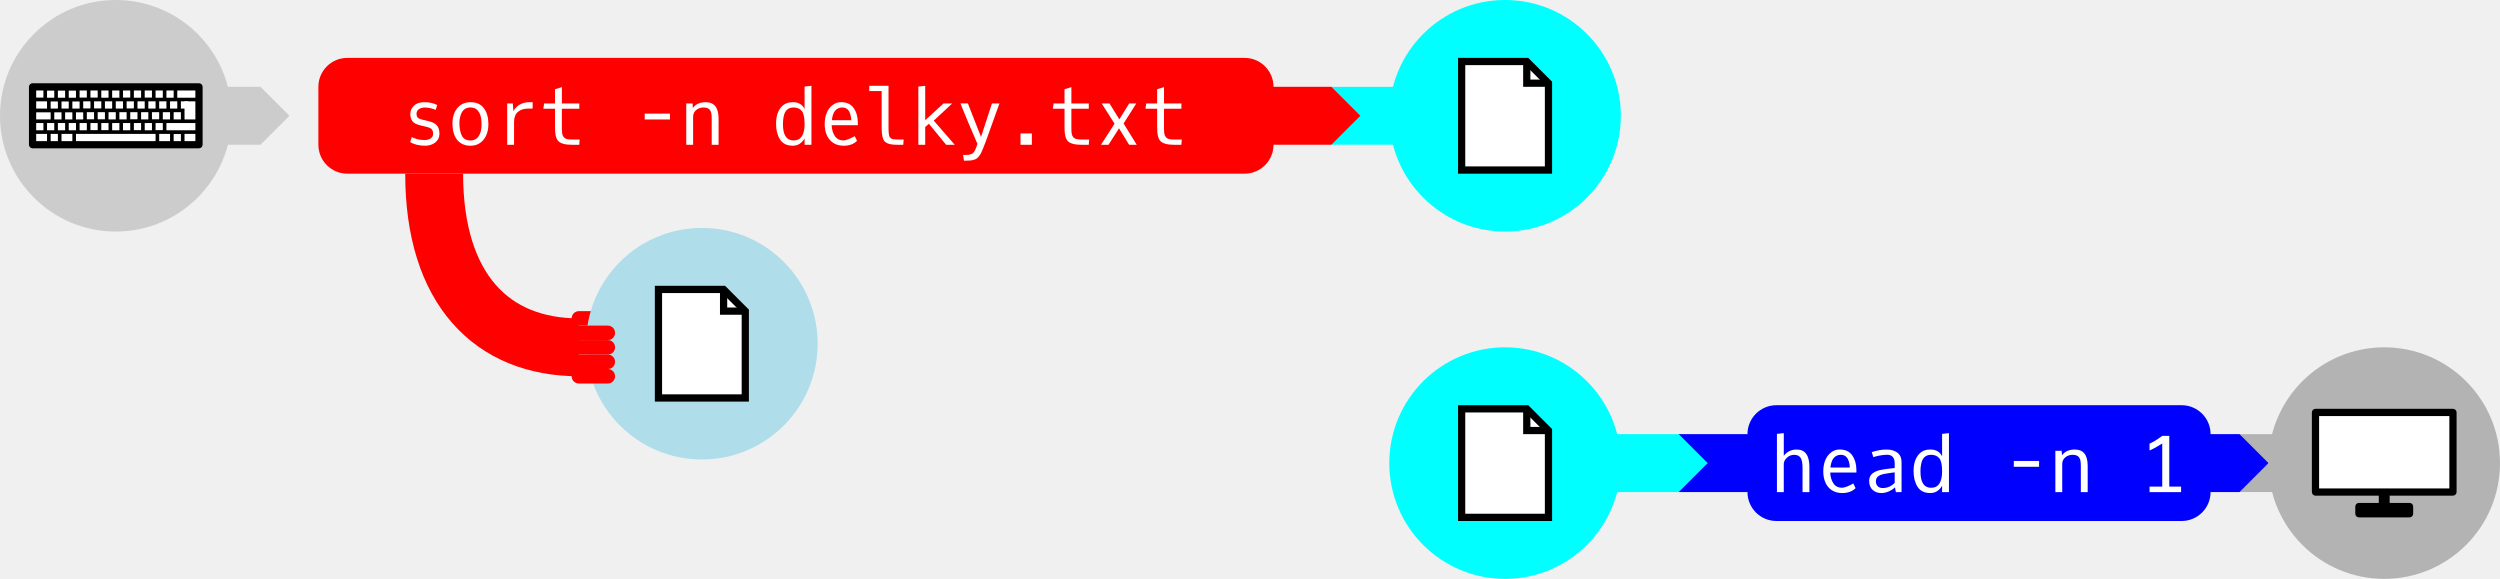
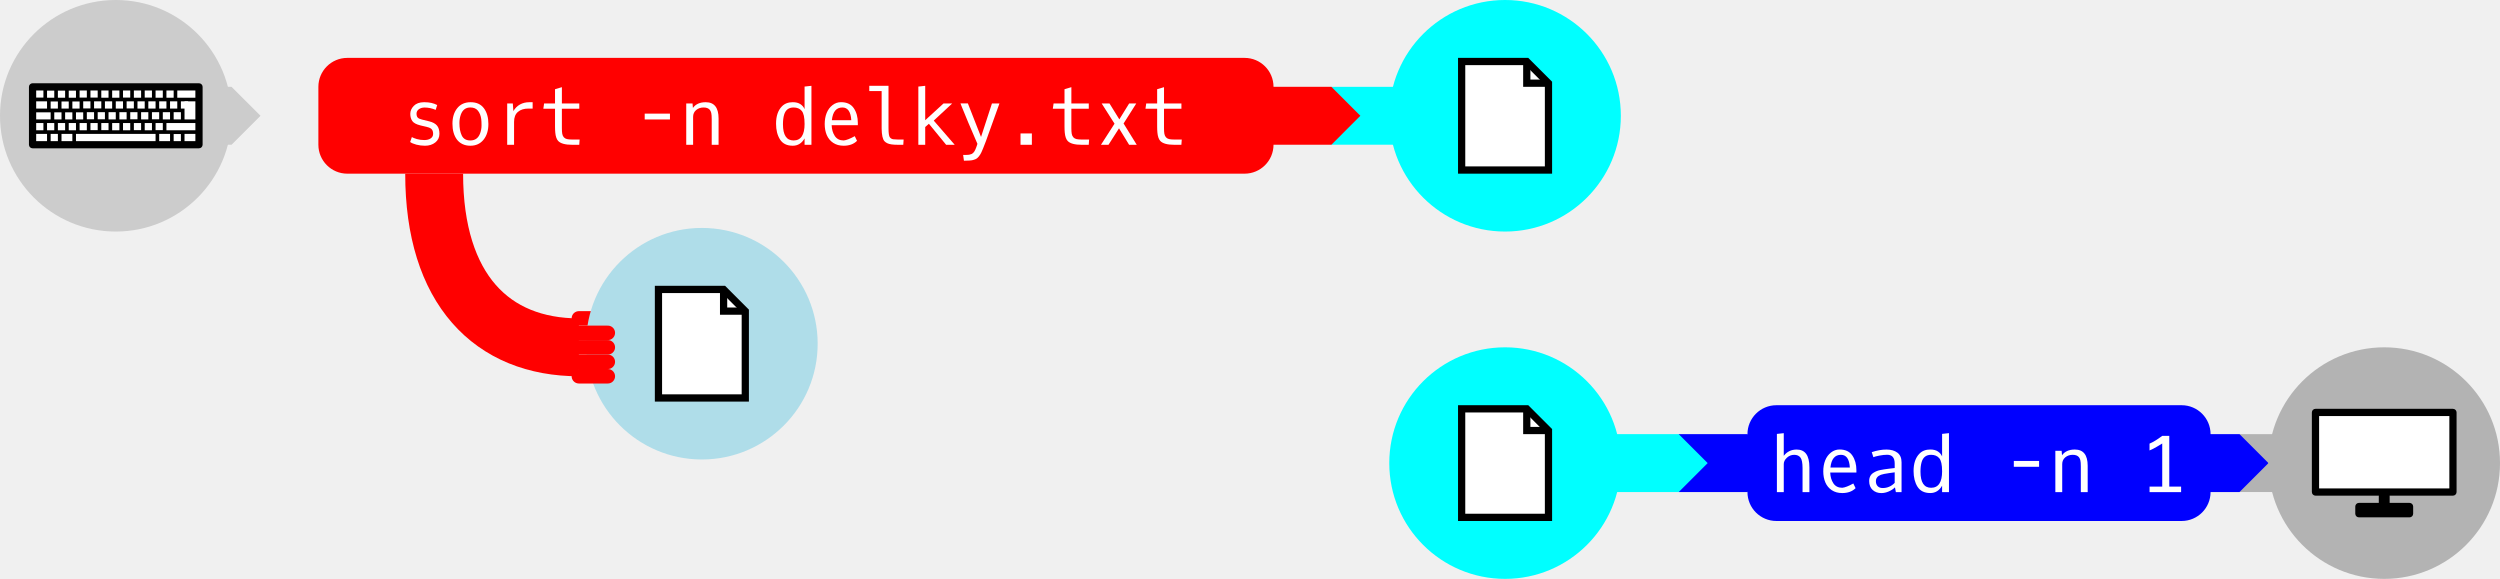
- <svg xmlns="http://www.w3.org/2000/svg" width="182.827mm" height="42.333mm" viewBox="0 0 182.827 42.333" version="1.1" id="svg8">
-   <defs id="defs2" />
-   <g id="layer1" transform="translate(138.1981,77.08255)">
-     <path id="path1859" style="fill:#cccccc;fill-rule:evenodd;stroke:none;stroke-width:0.529;stroke-linecap:round;stroke-linejoin:round;stroke-miterlimit:4;stroke-dasharray:none" d="m -126.64,-70.733 h 7.492 l 2.117,2.117 -2.117,2.117 h -7.492 z" />
-     <circle style="fill:#cccccc;fill-rule:evenodd;stroke:none;stroke-width:0.529;stroke-linecap:round;stroke-linejoin:round;stroke-miterlimit:4;stroke-dasharray:none" id="circle1861" cx="-129.731" cy="-68.616" r="8.467" />
-     <g id="g1989" transform="translate(-119.1481,-83.17042)">
+ <svg xmlns="http://www.w3.org/2000/svg" width="182.827mm" height="42.333mm" viewBox="0 0 182.827 42.333" version="1.1" id="svg3116">
+   <defs id="defs3113" />
+   <g id="layer1" transform="translate(-60.23071,13.32667)">
+     <path id="path1859" style="fill:#cccccc;fill-rule:evenodd;stroke:none;stroke-width:0.529;stroke-linecap:round;stroke-linejoin:round;stroke-miterlimit:4;stroke-dasharray:none" d="m 69.672,-6.977 h 7.492 l 2.117,2.117 -2.117,2.117 h -7.492 z" />
+     <circle style="fill:#cccccc;fill-rule:evenodd;stroke:none;stroke-width:0.529;stroke-linecap:round;stroke-linejoin:round;stroke-miterlimit:4;stroke-dasharray:none" id="circle1861" cx="68.697" cy="-4.86" r="8.467" />
+     <g id="g1989" transform="translate(79.28072,-19.41453)">
      <rect style="fill:#000000;fill-rule:evenodd;stroke-width:0.265;stroke-linecap:round;stroke-linejoin:round" id="rect1863" width="12.7" height="4.758" x="-16.933" y="12.176" rx="0.265" ry="0.265" />
      <rect style="fill:#ffffff;fill-rule:evenodd;stroke-width:0.265;stroke-linecap:round;stroke-linejoin:round" id="rect1865" width="0.794" height="0.529" x="-16.404" y="15.88" />
      <rect style="fill:#ffffff;fill-rule:evenodd;stroke-width:0.265;stroke-linecap:round;stroke-linejoin:round" id="rect1867" width="0.529" height="0.529" x="-16.404" y="15.086" />
      <rect style="fill:#ffffff;fill-rule:evenodd;stroke-width:0.265;stroke-linecap:round;stroke-linejoin:round" id="rect1869" width="0.794" height="0.529" x="-16.404" y="13.499" />
      <rect style="fill:#ffffff;fill-rule:evenodd;stroke-width:0.265;stroke-linecap:round;stroke-linejoin:round" id="rect1871" width="1.058" height="0.518" x="-16.404" y="14.303" />
      <rect style="fill:#ffffff;fill-rule:evenodd;stroke-width:0.265;stroke-linecap:round;stroke-linejoin:round" id="rect1873" width="0.529" height="0.519" x="-16.404" y="12.705" />
      <rect style="fill:#ffffff;fill-rule:evenodd;stroke-width:0.265;stroke-linecap:round;stroke-linejoin:round" id="rect1875" width="0.529" height="0.519" x="-15.61" y="12.715" />
      <rect style="fill:#ffffff;fill-rule:evenodd;stroke-width:0.265;stroke-linecap:round;stroke-linejoin:round" id="rect1877" width="0.529" height="0.519" x="-14.817" y="12.715" />
      <rect style="fill:#ffffff;fill-rule:evenodd;stroke-width:0.265;stroke-linecap:round;stroke-linejoin:round" id="rect1879" width="0.529" height="0.519" x="-14.023" y="12.715" />
      <rect style="fill:#ffffff;fill-rule:evenodd;stroke-width:0.265;stroke-linecap:round;stroke-linejoin:round" id="rect1881" width="0.529" height="0.519" x="-13.229" y="12.705" />
      <rect style="fill:#ffffff;fill-rule:evenodd;stroke-width:0.265;stroke-linecap:round;stroke-linejoin:round" id="rect1883" width="0.529" height="0.519" x="-12.435" y="12.705" />
      <rect style="fill:#ffffff;fill-rule:evenodd;stroke-width:0.265;stroke-linecap:round;stroke-linejoin:round" id="rect1885" width="0.529" height="0.529" x="-11.642" y="12.705" />
      <rect style="fill:#ffffff;fill-rule:evenodd;stroke-width:0.265;stroke-linecap:round;stroke-linejoin:round" id="rect1887" width="0.529" height="0.529" x="-10.848" y="12.705" />
      <rect style="fill:#ffffff;fill-rule:evenodd;stroke-width:0.265;stroke-linecap:round;stroke-linejoin:round" id="rect1889" width="0.529" height="0.519" x="-10.054" y="12.705" />
      <rect style="fill:#ffffff;fill-rule:evenodd;stroke-width:0.265;stroke-linecap:round;stroke-linejoin:round" id="rect1891" width="0.529" height="0.529" x="-9.26" y="12.705" />
      <rect style="fill:#ffffff;fill-rule:evenodd;stroke-width:0.265;stroke-linecap:round;stroke-linejoin:round" id="rect1893" width="0.529" height="0.519" x="-8.467" y="12.705" />
      <rect style="fill:#ffffff;fill-rule:evenodd;stroke-width:0.265;stroke-linecap:round;stroke-linejoin:round" id="rect1895" width="0.529" height="0.529" x="-7.673" y="12.705" />
      <rect style="fill:#ffffff;fill-rule:evenodd;stroke-width:0.265;stroke-linecap:round;stroke-linejoin:round" id="rect1897" width="0.529" height="0.529" x="-6.879" y="12.705" />
      <rect style="fill:#ffffff;fill-rule:evenodd;stroke-width:0.265;stroke-linecap:round;stroke-linejoin:round" id="rect1899" width="1.323" height="0.529" x="-6.085" y="12.705" />
      <rect style="fill:#ffffff;fill-rule:evenodd;stroke-width:0.265;stroke-linecap:round;stroke-linejoin:round" id="rect1901" width="0.529" height="0.519" x="-15.346" y="13.509" />
      <rect style="fill:#ffffff;fill-rule:evenodd;stroke-width:0.265;stroke-linecap:round;stroke-linejoin:round" id="rect1903" width="0.529" height="0.519" x="-14.552" y="13.509" />
      <rect style="fill:#ffffff;fill-rule:evenodd;stroke-width:0.265;stroke-linecap:round;stroke-linejoin:round" id="rect1905" width="0.529" height="0.519" x="-13.758" y="13.509" />
      <rect style="fill:#ffffff;fill-rule:evenodd;stroke-width:0.265;stroke-linecap:round;stroke-linejoin:round" id="rect1907" width="0.529" height="0.519" x="-12.965" y="13.499" />
      <rect style="fill:#ffffff;fill-rule:evenodd;stroke-width:0.265;stroke-linecap:round;stroke-linejoin:round" id="rect1909" width="0.529" height="0.519" x="-12.171" y="13.499" />
      <rect style="fill:#ffffff;fill-rule:evenodd;stroke-width:0.265;stroke-linecap:round;stroke-linejoin:round" id="rect1911" width="0.529" height="0.529" x="-11.377" y="13.499" />
      <rect style="fill:#ffffff;fill-rule:evenodd;stroke-width:0.265;stroke-linecap:round;stroke-linejoin:round" id="rect1913" width="0.529" height="0.529" x="-10.583" y="13.499" />
      <rect style="fill:#ffffff;fill-rule:evenodd;stroke-width:0.265;stroke-linecap:round;stroke-linejoin:round" id="rect1915" width="0.529" height="0.519" x="-9.79" y="13.499" />
      <rect style="fill:#ffffff;fill-rule:evenodd;stroke-width:0.265;stroke-linecap:round;stroke-linejoin:round" id="rect1917" width="0.529" height="0.529" x="-8.996" y="13.499" />
      <rect style="fill:#ffffff;fill-rule:evenodd;stroke-width:0.265;stroke-linecap:round;stroke-linejoin:round" id="rect1919" width="0.529" height="0.529" x="-8.202" y="13.499" />
      <rect style="fill:#ffffff;fill-rule:evenodd;stroke-width:0.265;stroke-linecap:round;stroke-linejoin:round" id="rect1921" width="0.529" height="0.529" x="-7.408" y="13.499" />
      <rect style="fill:#ffffff;fill-rule:evenodd;stroke-width:0.265;stroke-linecap:round;stroke-linejoin:round" id="rect1923" width="0.529" height="0.529" x="-6.615" y="13.499" />
      <rect style="fill:#ffffff;fill-rule:evenodd;stroke-width:0.265;stroke-linecap:round;stroke-linejoin:round" id="rect1925" width="0.529" height="0.519" x="-15.081" y="14.303" />
      <rect style="fill:#ffffff;fill-rule:evenodd;stroke-width:0.265;stroke-linecap:round;stroke-linejoin:round" id="rect1927" width="0.529" height="0.519" x="-14.287" y="14.303" />
      <rect style="fill:#ffffff;fill-rule:evenodd;stroke-width:0.265;stroke-linecap:round;stroke-linejoin:round" id="rect1929" width="0.529" height="0.519" x="-13.494" y="14.303" />
      <rect style="fill:#ffffff;fill-rule:evenodd;stroke-width:0.265;stroke-linecap:round;stroke-linejoin:round" id="rect1931" width="0.529" height="0.519" x="-12.7" y="14.292" />
      <rect style="fill:#ffffff;fill-rule:evenodd;stroke-width:0.265;stroke-linecap:round;stroke-linejoin:round" id="rect1933" width="0.529" height="0.519" x="-11.906" y="14.292" />
      <rect style="fill:#ffffff;fill-rule:evenodd;stroke-width:0.265;stroke-linecap:round;stroke-linejoin:round" id="rect1935" width="0.529" height="0.529" x="-11.113" y="14.292" />
      <rect style="fill:#ffffff;fill-rule:evenodd;stroke-width:0.265;stroke-linecap:round;stroke-linejoin:round" id="rect1937" width="0.529" height="0.529" x="-10.319" y="14.292" />
      <rect style="fill:#ffffff;fill-rule:evenodd;stroke-width:0.265;stroke-linecap:round;stroke-linejoin:round" id="rect1939" width="0.529" height="0.519" x="-9.525" y="14.292" />
      <rect style="fill:#ffffff;fill-rule:evenodd;stroke-width:0.265;stroke-linecap:round;stroke-linejoin:round" id="rect1941" width="0.529" height="0.529" x="-8.731" y="14.292" />
      <rect style="fill:#ffffff;fill-rule:evenodd;stroke-width:0.265;stroke-linecap:round;stroke-linejoin:round" id="rect1943" width="0.529" height="0.519" x="-7.938" y="14.292" />
      <rect style="fill:#ffffff;fill-rule:evenodd;stroke-width:0.265;stroke-linecap:round;stroke-linejoin:round" id="rect1945" width="0.529" height="0.529" x="-7.144" y="14.292" />
      <rect style="fill:#ffffff;fill-rule:evenodd;stroke-width:0.265;stroke-linecap:round;stroke-linejoin:round" id="rect1947" width="0.529" height="0.529" x="-6.35" y="14.292" />
      <rect style="fill:#ffffff;fill-rule:evenodd;stroke-width:0.265;stroke-linecap:round;stroke-linejoin:round" id="rect1949" width="0.529" height="0.529" x="-14.817" y="15.086" />
      <rect style="fill:#ffffff;fill-rule:evenodd;stroke-width:0.265;stroke-linecap:round;stroke-linejoin:round" id="rect1951" width="0.529" height="0.529" x="-14.023" y="15.086" />
      <rect style="fill:#ffffff;fill-rule:evenodd;stroke-width:0.265;stroke-linecap:round;stroke-linejoin:round" id="rect1953" width="0.529" height="0.529" x="-13.229" y="15.086" />
      <rect style="fill:#ffffff;fill-rule:evenodd;stroke-width:0.265;stroke-linecap:round;stroke-linejoin:round" id="rect1955" width="0.529" height="0.519" x="-12.435" y="15.086" />
      <rect style="fill:#ffffff;fill-rule:evenodd;stroke-width:0.265;stroke-linecap:round;stroke-linejoin:round" id="rect1957" width="0.529" height="0.519" x="-11.642" y="15.086" />
      <rect style="fill:#ffffff;fill-rule:evenodd;stroke-width:0.265;stroke-linecap:round;stroke-linejoin:round" id="rect1959" width="0.529" height="0.529" x="-10.848" y="15.086" />
      <rect style="fill:#ffffff;fill-rule:evenodd;stroke-width:0.265;stroke-linecap:round;stroke-linejoin:round" id="rect1961" width="0.529" height="0.529" x="-10.054" y="15.086" />
      <rect style="fill:#ffffff;fill-rule:evenodd;stroke-width:0.265;stroke-linecap:round;stroke-linejoin:round" id="rect1963" width="0.529" height="0.519" x="-9.26" y="15.086" />
      <rect style="fill:#ffffff;fill-rule:evenodd;stroke-width:0.265;stroke-linecap:round;stroke-linejoin:round" id="rect1965" width="0.529" height="0.529" x="-8.467" y="15.086" />
      <rect style="fill:#ffffff;fill-rule:evenodd;stroke-width:0.265;stroke-linecap:round;stroke-linejoin:round" id="rect1967" width="0.529" height="0.519" x="-7.673" y="15.086" />
      <rect style="fill:#ffffff;fill-rule:evenodd;stroke-width:0.265;stroke-linecap:round;stroke-linejoin:round" id="rect1969" width="0.529" height="0.529" x="-15.61" y="15.086" />
      <rect style="fill:#ffffff;fill-rule:evenodd;stroke-width:0.265;stroke-linecap:round;stroke-linejoin:round" id="rect1971" width="0.794" height="0.529" x="-14.552" y="15.88" />
      <rect style="fill:#ffffff;fill-rule:evenodd;stroke-width:0.265;stroke-linecap:round;stroke-linejoin:round" id="rect1973" width="2.117" height="0.529" x="-6.879" y="15.086" />
      <rect style="fill:#ffffff;fill-rule:evenodd;stroke-width:0.265;stroke-linecap:round;stroke-linejoin:round" id="rect1975" width="0.794" height="1.323" x="-5.556" y="13.499" />
      <rect style="fill:#ffffff;fill-rule:evenodd;stroke-width:0.265;stroke-linecap:round;stroke-linejoin:round" id="rect1977" width="0.529" height="0.529" x="-5.821" y="13.499" />
      <rect style="fill:#ffffff;fill-rule:evenodd;stroke-width:0.265;stroke-linecap:round;stroke-linejoin:round" id="rect1979" width="0.794" height="0.529" x="-7.408" y="15.88" />
      <rect style="fill:#ffffff;fill-rule:evenodd;stroke-width:0.265;stroke-linecap:round;stroke-linejoin:round" id="rect1981" width="0.794" height="0.529" x="-5.556" y="15.88" />
      <rect style="fill:#ffffff;fill-rule:evenodd;stroke-width:0.265;stroke-linecap:round;stroke-linejoin:round" id="rect1983" width="5.821" height="0.529" x="-13.494" y="15.88" />
      <rect style="fill:#ffffff;fill-rule:evenodd;stroke-width:0.265;stroke-linecap:round;stroke-linejoin:round" id="rect1985" width="0.529" height="0.519" x="-6.35" y="15.89" />
      <rect style="fill:#ffffff;fill-rule:evenodd;stroke-width:0.265;stroke-linecap:round;stroke-linejoin:round" id="rect1987" width="0.529" height="0.529" x="-15.346" y="15.88" />
    </g>
-     <rect style="fill:#ff0000;fill-rule:evenodd;stroke:none;stroke-width:0.265;stroke-linecap:round;stroke-linejoin:round" id="rect1991" width="69.85" height="8.467" x="-114.915" y="-72.849" ry="2.117" rx="2.117" />
+     <rect style="fill:#ff0000;fill-rule:evenodd;stroke:none;stroke-width:0.265;stroke-linecap:round;stroke-linejoin:round" id="rect1991" width="69.85" height="8.467" x="83.514" y="-9.093" ry="2.117" rx="2.117" />
    <g aria-label="sort -n delky.txt" id="text1995" style="font-size:5.644px;line-height:1.25;font-family:'Roboto Mono';-inkscape-font-specification:'Roboto Mono';text-align:center;letter-spacing:0px;word-spacing:0px;text-anchor:middle;fill:#ffffff;stroke-width:0.265">
-       <path d="m -106.815,-68.211 q 0.391,0.096 0.571,0.306 0.182,0.209 0.182,0.606 0,0.394 -0.303,0.634 -0.3,0.24 -0.755,0.24 -0.325,0 -0.631,-0.08 -0.306,-0.083 -0.452,-0.193 l 0.124,-0.361 q 0.116,0.072 0.367,0.146 0.251,0.072 0.543,0.072 0.295,0 0.469,-0.121 0.176,-0.124 0.176,-0.328 0,-0.204 -0.088,-0.32 -0.085,-0.119 -0.333,-0.179 l -0.513,-0.124 q -0.444,-0.11 -0.59,-0.32 -0.146,-0.212 -0.146,-0.526 0,-0.314 0.254,-0.579 0.256,-0.265 0.744,-0.27 h 0.036 q 0.548,0 0.934,0.207 l -0.11,0.353 q -0.402,-0.171 -0.816,-0.171 -0.256,0.003 -0.422,0.13 -0.163,0.124 -0.163,0.314 0,0.19 0.083,0.287 0.083,0.094 0.314,0.149 z" style="font-style:normal;font-variant:normal;font-weight:normal;font-stretch:normal;font-family:'Oxygen Mono';-inkscape-font-specification:'Oxygen Mono';fill:#ffffff;stroke-width:0.265" id="path2640" />
-       <path d="m -103.802,-66.811 q 0.526,0 0.717,-0.524 0.102,-0.281 0.102,-0.576 0,-0.298 -0.022,-0.463 -0.05,-0.375 -0.24,-0.612 -0.187,-0.237 -0.557,-0.237 -0.513,0 -0.7,0.535 -0.099,0.287 -0.099,0.601 0,0.557 0.174,0.918 0.174,0.358 0.626,0.358 z m 0.992,-2.356 q 0.328,0.441 0.328,1.152 0,0.711 -0.356,1.152 -0.356,0.438 -0.965,0.438 -0.325,0 -0.579,-0.124 -0.254,-0.124 -0.411,-0.342 -0.317,-0.438 -0.317,-1.141 0,-0.703 0.35,-1.138 0.35,-0.438 0.984,-0.438 0.637,0 0.965,0.441 z" style="font-style:normal;font-variant:normal;font-weight:normal;font-stretch:normal;font-family:'Oxygen Mono';-inkscape-font-specification:'Oxygen Mono';fill:#ffffff;stroke-width:0.265" id="path2642" />
-       <path d="m -100.605,-66.494 h -0.502 v -3.023 h 0.411 l 0.041,0.559 q 0.185,-0.32 0.485,-0.485 0.3,-0.165 0.681,-0.165 h 0.243 v 0.466 h -0.314 q -0.482,0 -0.763,0.243 -0.281,0.24 -0.281,0.725 z" style="font-style:normal;font-variant:normal;font-weight:normal;font-stretch:normal;font-family:'Oxygen Mono';-inkscape-font-specification:'Oxygen Mono';fill:#ffffff;stroke-width:0.265" id="path2644" />
-       <path d="m -97.108,-69.131 v 1.419 q 0,0.265 0.028,0.419 0.03,0.154 0.116,0.251 0.088,0.096 0.226,0.13 0.138,0.033 0.375,0.033 h 0.554 l -0.028,0.386 h -0.507 q -0.78,0 -1.039,-0.287 -0.168,-0.187 -0.207,-0.604 -0.019,-0.185 -0.019,-0.455 v -1.293 h -0.854 l 0.055,-0.386 h 0.799 v -1.042 l 0.502,-0.149 v 1.191 h 1.273 v 0.386 z" style="font-style:normal;font-variant:normal;font-weight:normal;font-stretch:normal;font-family:'Oxygen Mono';-inkscape-font-specification:'Oxygen Mono';fill:#ffffff;stroke-width:0.265" id="path2646" />
-       <path d="m -89.203,-68.773 v 0.427 h -1.847 v -0.427 z" style="font-style:normal;font-variant:normal;font-weight:normal;font-stretch:normal;font-family:'Oxygen Mono';-inkscape-font-specification:'Oxygen Mono';fill:#ffffff;stroke-width:0.265" id="path2648" />
-       <path d="m -86.588,-69.608 q 0.94,0 0.94,1.191 v 1.924 h -0.502 v -1.863 q 0,-0.32 -0.033,-0.458 -0.033,-0.138 -0.099,-0.226 -0.141,-0.182 -0.46,-0.182 -0.322,0 -0.546,0.187 -0.223,0.187 -0.223,0.496 v 2.045 h -0.502 v -3.023 h 0.46 l 0.028,0.328 q 0.3,-0.419 0.937,-0.419 z" style="font-style:normal;font-variant:normal;font-weight:normal;font-stretch:normal;font-family:'Oxygen Mono';-inkscape-font-specification:'Oxygen Mono';fill:#ffffff;stroke-width:0.265" id="path2650" />
-       <path d="m -79.359,-68.023 q 0,-0.706 -0.209,-0.951 -0.209,-0.248 -0.595,-0.248 -0.535,0 -0.692,0.529 -0.085,0.289 -0.085,0.697 0,1.185 0.777,1.185 0.805,0 0.805,-1.213 z m 0,-1.078 v -1.651 l 0.502,-0.055 v 4.313 h -0.502 v -0.469 q -0.306,0.537 -0.865,0.537 -0.639,0 -0.932,-0.458 -0.289,-0.458 -0.289,-1.149 0,-0.832 0.424,-1.268 0.298,-0.309 0.799,-0.309 0.342,0 0.554,0.141 0.215,0.141 0.309,0.367 z" style="font-style:normal;font-variant:normal;font-weight:normal;font-stretch:normal;font-family:'Oxygen Mono';-inkscape-font-specification:'Oxygen Mono';fill:#ffffff;stroke-width:0.265" id="path2652" />
-       <path d="m -77.264,-66.634 q -0.317,-0.212 -0.471,-0.568 -0.152,-0.358 -0.152,-0.808 0,-0.449 0.141,-0.805 0.143,-0.358 0.424,-0.576 0.284,-0.22 0.623,-0.22 0.639,0 0.937,0.438 0.298,0.438 0.298,1.078 v 0.168 h -1.915 q 0.017,0.466 0.232,0.791 0.218,0.325 0.65,0.325 0.289,-0.028 0.808,-0.314 l 0.165,0.342 q -0.358,0.358 -0.978,0.358 -0.444,0 -0.761,-0.209 z m 1.32,-1.659 q -0.055,-0.929 -0.65,-0.929 -0.672,0 -0.769,0.929 z" style="font-style:normal;font-variant:normal;font-weight:normal;font-stretch:normal;font-family:'Oxygen Mono';-inkscape-font-specification:'Oxygen Mono';fill:#ffffff;stroke-width:0.265" id="path2654" />
-       <path d="m -72.14,-66.494 h -0.4 q -0.532,0 -0.761,-0.11 -0.132,-0.063 -0.209,-0.146 -0.204,-0.212 -0.212,-0.937 v -2.734 h -0.904 v -0.386 h 1.406 v 3.095 q 0,0.548 0.099,0.672 0.102,0.124 0.254,0.143 0.152,0.017 0.309,0.017 h 0.444 z" style="font-style:normal;font-variant:normal;font-weight:normal;font-stretch:normal;font-family:'Oxygen Mono';-inkscape-font-specification:'Oxygen Mono';fill:#ffffff;stroke-width:0.265" id="path2656" />
-       <path d="m -70.536,-68.291 1.339,-1.226 h 0.634 l -1.348,1.254 1.532,1.769 h -0.628 l -1.26,-1.538 -0.27,0.237 v 1.301 h -0.502 v -4.258 l 0.502,-0.055 z" style="font-style:normal;font-variant:normal;font-weight:normal;font-stretch:normal;font-family:'Oxygen Mono';-inkscape-font-specification:'Oxygen Mono';fill:#ffffff;stroke-width:0.265" id="path2658" />
-       <path d="m -66.455,-67.067 0.799,-2.45 h 0.548 q -0.838,2.365 -0.989,2.756 -0.152,0.389 -0.207,0.529 -0.055,0.141 -0.124,0.289 -0.069,0.149 -0.163,0.27 -0.094,0.124 -0.179,0.182 -0.083,0.061 -0.265,0.11 -0.179,0.052 -0.67,0.052 l -0.058,-0.422 q 0.367,0 0.438,-0.017 0.074,-0.017 0.141,-0.039 0.066,-0.019 0.099,-0.05 0.033,-0.028 0.083,-0.074 0.127,-0.124 0.284,-0.631 -0.777,-1.786 -1.122,-2.657 l -0.119,-0.3 h 0.543 z" style="font-style:normal;font-variant:normal;font-weight:normal;font-stretch:normal;font-family:'Oxygen Mono';-inkscape-font-specification:'Oxygen Mono';fill:#ffffff;stroke-width:0.265" id="path2660" />
-       <path d="m -62.737,-66.494 h -0.83 v -0.83 h 0.83 z" style="font-style:normal;font-variant:normal;font-weight:normal;font-stretch:normal;font-family:'Oxygen Mono';-inkscape-font-specification:'Oxygen Mono';fill:#ffffff;stroke-width:0.265" id="path2662" />
-       <path d="m -59.848,-69.131 v 1.419 q 0,0.265 0.028,0.419 0.03,0.154 0.116,0.251 0.088,0.096 0.226,0.13 0.138,0.033 0.375,0.033 h 0.554 l -0.028,0.386 h -0.507 q -0.78,0 -1.039,-0.287 -0.168,-0.187 -0.207,-0.604 -0.019,-0.185 -0.019,-0.455 v -1.293 h -0.854 l 0.055,-0.386 h 0.799 v -1.042 l 0.502,-0.149 v 1.191 h 1.273 v 0.386 z" style="font-style:normal;font-variant:normal;font-weight:normal;font-stretch:normal;font-family:'Oxygen Mono';-inkscape-font-specification:'Oxygen Mono';fill:#ffffff;stroke-width:0.265" id="path2664" />
-       <path d="m -57.632,-69.517 h 0.573 l 0.719,1.163 0.719,-1.163 h 0.521 l -0.929,1.466 0.962,1.557 h -0.557 l -0.739,-1.204 -0.769,1.204 h -0.551 l 0.992,-1.543 z" style="font-style:normal;font-variant:normal;font-weight:normal;font-stretch:normal;font-family:'Oxygen Mono';-inkscape-font-specification:'Oxygen Mono';fill:#ffffff;stroke-width:0.265" id="path2666" />
-       <path d="m -53.074,-69.131 v 1.419 q 0,0.265 0.028,0.419 0.03,0.154 0.116,0.251 0.088,0.096 0.226,0.13 0.138,0.033 0.375,0.033 h 0.554 l -0.028,0.386 h -0.507 q -0.78,0 -1.039,-0.287 -0.168,-0.187 -0.207,-0.604 -0.019,-0.185 -0.019,-0.455 v -1.293 h -0.854 l 0.055,-0.386 h 0.799 v -1.042 l 0.502,-0.149 v 1.191 h 1.273 v 0.386 z" style="font-style:normal;font-variant:normal;font-weight:normal;font-stretch:normal;font-family:'Oxygen Mono';-inkscape-font-specification:'Oxygen Mono';fill:#ffffff;stroke-width:0.265" id="path2668" />
+       <path d="m 91.614,-4.455 q 0.391,0.096 0.571,0.306 0.182,0.209 0.182,0.606 0,0.394 -0.303,0.634 -0.3,0.24 -0.755,0.24 -0.325,0 -0.631,-0.08 -0.306,-0.083 -0.452,-0.193 l 0.124,-0.361 q 0.116,0.072 0.367,0.146 0.251,0.072 0.543,0.072 0.295,0 0.469,-0.121 0.176,-0.124 0.176,-0.328 0,-0.204 -0.088,-0.32 -0.085,-0.119 -0.333,-0.179 l -0.513,-0.124 q -0.444,-0.11 -0.59,-0.32 -0.146,-0.212 -0.146,-0.526 0,-0.314 0.254,-0.579 0.256,-0.265 0.744,-0.27 h 0.036 q 0.548,0 0.934,0.207 l -0.11,0.353 q -0.402,-0.171 -0.816,-0.171 -0.256,0.003 -0.422,0.13 -0.163,0.124 -0.163,0.314 0,0.19 0.083,0.287 0.083,0.094 0.314,0.149 z" style="font-family:'Oxygen Mono';-inkscape-font-specification:'Oxygen Mono'" id="path5915" />
+       <path d="m 94.627,-3.055 q 0.526,0 0.717,-0.524 0.102,-0.281 0.102,-0.576 0,-0.298 -0.022,-0.463 -0.05,-0.375 -0.24,-0.612 -0.187,-0.237 -0.557,-0.237 -0.513,0 -0.7,0.535 -0.099,0.287 -0.099,0.601 0,0.557 0.174,0.918 0.174,0.358 0.626,0.358 z m 0.992,-2.356 q 0.328,0.441 0.328,1.152 0,0.711 -0.356,1.152 -0.356,0.438 -0.965,0.438 -0.325,0 -0.579,-0.124 -0.254,-0.124 -0.411,-0.342 -0.317,-0.438 -0.317,-1.141 0,-0.703 0.35,-1.138 0.35,-0.438 0.984,-0.438 0.637,0 0.965,0.441 z" style="font-family:'Oxygen Mono';-inkscape-font-specification:'Oxygen Mono'" id="path5917" />
+       <path d="m 97.824,-2.738 h -0.502 v -3.023 h 0.411 l 0.041,0.559 q 0.185,-0.32 0.485,-0.485 0.3,-0.165 0.681,-0.165 h 0.243 v 0.466 h -0.314 q -0.482,0 -0.763,0.243 -0.281,0.24 -0.281,0.725 z" style="font-family:'Oxygen Mono';-inkscape-font-specification:'Oxygen Mono'" id="path5919" />
+       <path d="m 101.321,-5.375 v 1.419 q 0,0.265 0.028,0.419 0.03,0.154 0.116,0.251 0.088,0.096 0.226,0.13 0.138,0.033 0.375,0.033 h 0.554 l -0.028,0.386 h -0.507 q -0.78,0 -1.039,-0.287 -0.168,-0.187 -0.207,-0.604 -0.019,-0.185 -0.019,-0.455 v -1.293 h -0.854 l 0.055,-0.386 h 0.799 V -6.803 l 0.502,-0.149 v 1.191 h 1.273 v 0.386 z" style="font-family:'Oxygen Mono';-inkscape-font-specification:'Oxygen Mono'" id="path5921" />
+       <path d="m 109.225,-5.017 v 0.427 h -1.847 v -0.427 z" style="font-family:'Oxygen Mono';-inkscape-font-specification:'Oxygen Mono'" id="path5923" />
+       <path d="m 111.841,-5.852 q 0.94,0 0.94,1.191 v 1.924 h -0.502 v -1.863 q 0,-0.32 -0.033,-0.458 -0.033,-0.138 -0.099,-0.226 -0.141,-0.182 -0.46,-0.182 -0.322,0 -0.546,0.187 -0.223,0.187 -0.223,0.496 v 2.045 h -0.502 v -3.023 h 0.46 l 0.028,0.328 q 0.3,-0.419 0.937,-0.419 z" style="font-family:'Oxygen Mono';-inkscape-font-specification:'Oxygen Mono'" id="path5925" />
+       <path d="m 119.07,-4.267 q 0,-0.706 -0.209,-0.951 -0.209,-0.248 -0.595,-0.248 -0.535,0 -0.692,0.529 -0.085,0.289 -0.085,0.697 0,1.185 0.777,1.185 0.805,0 0.805,-1.213 z m 0,-1.078 v -1.651 l 0.502,-0.055 v 4.313 h -0.502 V -3.206 q -0.306,0.537 -0.865,0.537 -0.639,0 -0.932,-0.458 -0.289,-0.458 -0.289,-1.149 0,-0.832 0.424,-1.268 0.298,-0.309 0.799,-0.309 0.342,0 0.554,0.141 0.215,0.141 0.309,0.367 z" style="font-family:'Oxygen Mono';-inkscape-font-specification:'Oxygen Mono'" id="path5927" />
+       <path d="m 121.165,-2.878 q -0.317,-0.212 -0.471,-0.568 -0.152,-0.358 -0.152,-0.808 0,-0.449 0.141,-0.805 0.143,-0.358 0.424,-0.576 0.284,-0.22 0.623,-0.22 0.639,0 0.937,0.438 0.298,0.438 0.298,1.078 v 0.168 h -1.915 q 0.017,0.466 0.232,0.791 0.218,0.325 0.65,0.325 0.289,-0.028 0.808,-0.314 l 0.165,0.342 q -0.358,0.358 -0.978,0.358 -0.444,0 -0.761,-0.209 z m 1.32,-1.659 q -0.055,-0.929 -0.65,-0.929 -0.672,0 -0.769,0.929 z" style="font-family:'Oxygen Mono';-inkscape-font-specification:'Oxygen Mono'" id="path5929" />
+       <path d="m 126.288,-2.738 h -0.4 q -0.532,0 -0.761,-0.11 -0.132,-0.063 -0.209,-0.146 -0.204,-0.212 -0.212,-0.937 v -2.734 h -0.904 v -0.386 h 1.406 v 3.095 q 0,0.548 0.099,0.672 0.102,0.124 0.254,0.143 0.152,0.017 0.309,0.017 h 0.444 z" style="font-family:'Oxygen Mono';-inkscape-font-specification:'Oxygen Mono'" id="path5931" />
+       <path d="m 127.892,-4.535 1.339,-1.226 h 0.634 l -1.348,1.254 1.532,1.769 H 129.422 l -1.26,-1.538 -0.27,0.237 v 1.301 h -0.502 v -4.258 l 0.502,-0.055 z" style="font-family:'Oxygen Mono';-inkscape-font-specification:'Oxygen Mono'" id="path5933" />
+       <path d="m 131.974,-3.311 0.799,-2.45 h 0.548 q -0.838,2.365 -0.989,2.756 -0.152,0.389 -0.207,0.529 -0.055,0.141 -0.124,0.289 -0.069,0.149 -0.163,0.27 -0.094,0.124 -0.179,0.182 -0.083,0.061 -0.265,0.11 -0.179,0.052 -0.67,0.052 l -0.058,-0.422 q 0.367,0 0.438,-0.017 0.074,-0.017 0.141,-0.039 0.066,-0.019 0.099,-0.05 0.033,-0.028 0.083,-0.074 0.127,-0.124 0.284,-0.631 -0.777,-1.786 -1.122,-2.657 l -0.119,-0.3 h 0.543 z" style="font-family:'Oxygen Mono';-inkscape-font-specification:'Oxygen Mono'" id="path5935" />
+       <path d="m 135.692,-2.738 h -0.83 v -0.83 h 0.83 z" style="font-family:'Oxygen Mono';-inkscape-font-specification:'Oxygen Mono'" id="path5937" />
+       <path d="m 138.58,-5.375 v 1.419 q 0,0.265 0.028,0.419 0.03,0.154 0.116,0.251 0.088,0.096 0.226,0.13 0.138,0.033 0.375,0.033 h 0.554 l -0.028,0.386 h -0.507 q -0.78,0 -1.039,-0.287 -0.168,-0.187 -0.207,-0.604 -0.019,-0.185 -0.019,-0.455 v -1.293 h -0.854 l 0.055,-0.386 h 0.799 V -6.803 l 0.502,-0.149 v 1.191 h 1.273 v 0.386 z" style="font-family:'Oxygen Mono';-inkscape-font-specification:'Oxygen Mono'" id="path5939" />
+       <path d="m 140.796,-5.761 h 0.573 l 0.719,1.163 0.719,-1.163 h 0.521 l -0.929,1.466 0.962,1.557 h -0.557 l -0.739,-1.204 -0.769,1.204 h -0.551 l 0.992,-1.543 z" style="font-family:'Oxygen Mono';-inkscape-font-specification:'Oxygen Mono'" id="path5941" />
+       <path d="m 145.355,-5.375 v 1.419 q 0,0.265 0.028,0.419 0.03,0.154 0.116,0.251 0.088,0.096 0.226,0.13 0.138,0.033 0.375,0.033 h 0.554 l -0.028,0.386 h -0.507 q -0.78,0 -1.039,-0.287 -0.168,-0.187 -0.207,-0.604 -0.019,-0.185 -0.019,-0.455 v -1.293 h -0.854 l 0.055,-0.386 h 0.799 V -6.803 l 0.502,-0.149 v 1.191 h 1.273 v 0.386 z" style="font-family:'Oxygen Mono';-inkscape-font-specification:'Oxygen Mono'" id="path5943" />
    </g>
-     <path style="fill:none;stroke:#ff0000;stroke-width:1.058;stroke-linecap:round;stroke-linejoin:miter;stroke-miterlimit:4;stroke-dasharray:none;stroke-opacity:1" d="m -95.865,-53.799 h 2.117" id="path2005" />
-     <circle style="fill:#afdde9;fill-opacity:1;fill-rule:evenodd;stroke:none;stroke-width:0.529;stroke-linecap:round;stroke-linejoin:round;stroke-miterlimit:4;stroke-dasharray:none" id="circle2007" cx="-86.869" cy="-51.947" r="8.467" />
-     <g id="g2013" transform="translate(-47.97515,-64.64714)" style="fill:#ffffff;stroke-width:1;stroke-miterlimit:4;stroke-dasharray:none;paint-order:fill markers stroke">
+     <path style="fill:none;stroke:#ff0000;stroke-width:1.058;stroke-linecap:round;stroke-linejoin:miter;stroke-miterlimit:4;stroke-dasharray:none;stroke-opacity:1" d="m 102.564,9.957 h 2.117" id="path2005" />
+     <circle style="fill:#afdde9;fill-opacity:1;fill-rule:evenodd;stroke:none;stroke-width:0.529;stroke-linecap:round;stroke-linejoin:round;stroke-miterlimit:4;stroke-dasharray:none" id="circle2007" cx="111.56" cy="11.809" r="8.467" />
+     <g id="g2013" transform="translate(150.4536,-0.89126)" style="fill:#ffffff;stroke-width:1;stroke-miterlimit:4;stroke-dasharray:none;paint-order:fill markers stroke">
      <path style="fill:#ffffff;stroke:#000000;stroke-width:0.529;stroke-linecap:butt;stroke-linejoin:miter;stroke-miterlimit:4;stroke-dasharray:none;stroke-opacity:1;paint-order:fill markers stroke" d="M -42.069,8.731 V 16.669 h 6.35 v -6.35 l -1.587,-1.587 z" id="path2009" />
      <path style="fill:none;stroke:#000000;stroke-width:0.529;stroke-linecap:butt;stroke-linejoin:miter;stroke-miterlimit:4;stroke-dasharray:none;stroke-opacity:1;paint-order:fill markers stroke" d="m -37.306,8.731 v 1.587 h 1.587" id="path2011" />
    </g>
-     <path style="fill:none;stroke:#ff0000;stroke-width:4.233;stroke-linecap:butt;stroke-linejoin:miter;stroke-miterlimit:4;stroke-dasharray:none;stroke-opacity:1" d="m -106.448,-64.383 c 0,8.467 4.233,12.7 10.583,12.7" id="path2015" />
-     <path style="fill:none;stroke:#ff0000;stroke-width:1.058;stroke-linecap:round;stroke-linejoin:miter;stroke-miterlimit:4;stroke-dasharray:none;stroke-opacity:1" d="m -95.865,-52.741 h 2.117" id="path2017" />
-     <path style="fill:none;stroke:#ff0000;stroke-width:1.058;stroke-linecap:round;stroke-linejoin:miter;stroke-miterlimit:4;stroke-dasharray:none;stroke-opacity:1" d="m -95.865,-51.683 h 2.117" id="path2019" />
-     <path style="fill:none;stroke:#ff0000;stroke-width:1.058;stroke-linecap:round;stroke-linejoin:miter;stroke-miterlimit:4;stroke-dasharray:none;stroke-opacity:1" d="m -95.865,-50.624 h 2.117" id="path2021" />
-     <path style="fill:none;stroke:#ff0000;stroke-width:1.058;stroke-linecap:round;stroke-linejoin:miter;stroke-miterlimit:4;stroke-dasharray:none;stroke-opacity:1" d="m -95.865,-49.566 h 2.117" id="path2023" />
-     <path id="path2025" style="fill:#0000ff;fill-rule:evenodd;stroke:none;stroke-width:0.529;stroke-linecap:round;stroke-linejoin:round;stroke-miterlimit:4;stroke-dasharray:none" d="m -15.431,-45.333 h 5.027 l 2.117,2.117 -2.117,2.117 h -5.027 z" />
-     <path id="path2067" style="fill:#00ffff;fill-rule:evenodd;stroke:none;stroke-width:0.529;stroke-linecap:round;stroke-linejoin:round;stroke-miterlimit:4;stroke-dasharray:none" d="m -40.831,-70.733 h 6.517 v 4.233 h -6.517 z" />
-     <path id="path2027" style="fill:#ff0000;fill-rule:evenodd;stroke:none;stroke-width:0.529;stroke-linecap:round;stroke-linejoin:round;stroke-miterlimit:4;stroke-dasharray:none" d="m -48.323,-70.733 h 7.492 l 2.117,2.117 -2.117,2.117 h -7.492 z" />
-     <path id="path2029" style="fill:#b3b3b3;fill-rule:evenodd;stroke:none;stroke-width:0.529;stroke-linecap:round;stroke-linejoin:round;stroke-miterlimit:4;stroke-dasharray:none" d="m 25.579,-45.333 h 6.517 v 4.233 h -6.517 z" />
-     <path id="path2031" style="fill:#0000ff;fill-rule:evenodd;stroke:none;stroke-width:0.529;stroke-linecap:round;stroke-linejoin:round;stroke-miterlimit:4;stroke-dasharray:none" d="m 20.552,-45.333 h 5.027 l 2.117,2.117 -2.117,2.117 h -5.027 z" />
-     <rect style="fill:#0000ff;fill-rule:evenodd;stroke:none;stroke-width:0.265;stroke-linecap:round;stroke-linejoin:round" id="rect2033" width="33.867" height="8.467" x="-10.404" y="-47.449" ry="2.117" rx="2.117" />
+     <path style="fill:none;stroke:#ff0000;stroke-width:4.233;stroke-linecap:butt;stroke-linejoin:miter;stroke-miterlimit:4;stroke-dasharray:none;stroke-opacity:1" d="m 91.981,-0.627 c 0,8.467 4.233,12.7 10.583,12.7" id="path2015" />
+     <path style="fill:none;stroke:#ff0000;stroke-width:1.058;stroke-linecap:round;stroke-linejoin:miter;stroke-miterlimit:4;stroke-dasharray:none;stroke-opacity:1" d="m 102.564,11.015 h 2.117" id="path2017" />
+     <path style="fill:none;stroke:#ff0000;stroke-width:1.058;stroke-linecap:round;stroke-linejoin:miter;stroke-miterlimit:4;stroke-dasharray:none;stroke-opacity:1" d="m 102.564,12.073 h 2.117" id="path2019" />
+     <path style="fill:none;stroke:#ff0000;stroke-width:1.058;stroke-linecap:round;stroke-linejoin:miter;stroke-miterlimit:4;stroke-dasharray:none;stroke-opacity:1" d="m 102.564,13.132 h 2.117" id="path2021" />
+     <path style="fill:none;stroke:#ff0000;stroke-width:1.058;stroke-linecap:round;stroke-linejoin:miter;stroke-miterlimit:4;stroke-dasharray:none;stroke-opacity:1" d="m 102.564,14.19 h 2.117" id="path2023" />
+     <path id="path2025" style="fill:#0000ff;fill-rule:evenodd;stroke:none;stroke-width:0.529;stroke-linecap:round;stroke-linejoin:round;stroke-miterlimit:4;stroke-dasharray:none" d="m 182.997,18.423 h 5.027 l 2.117,2.117 -2.117,2.117 h -5.027 z" />
+     <path id="path2067" style="fill:#00ffff;fill-rule:evenodd;stroke:none;stroke-width:0.529;stroke-linecap:round;stroke-linejoin:round;stroke-miterlimit:4;stroke-dasharray:none" d="m 157.597,-6.977 h 6.517 v 4.233 h -6.517 z" />
+     <path id="path2027" style="fill:#ff0000;fill-rule:evenodd;stroke:none;stroke-width:0.529;stroke-linecap:round;stroke-linejoin:round;stroke-miterlimit:4;stroke-dasharray:none" d="m 150.106,-6.977 h 7.492 l 2.117,2.117 -2.117,2.117 h -7.492 z" />
+     <path id="path2029" style="fill:#b3b3b3;fill-rule:evenodd;stroke:none;stroke-width:0.529;stroke-linecap:round;stroke-linejoin:round;stroke-miterlimit:4;stroke-dasharray:none" d="m 224.008,18.423 h 6.517 v 4.233 h -6.517 z" />
+     <path id="path2031" style="fill:#0000ff;fill-rule:evenodd;stroke:none;stroke-width:0.529;stroke-linecap:round;stroke-linejoin:round;stroke-miterlimit:4;stroke-dasharray:none" d="m 218.981,18.423 h 5.027 l 2.117,2.117 -2.117,2.117 h -5.027 z" />
+     <rect style="fill:#0000ff;fill-rule:evenodd;stroke:none;stroke-width:0.265;stroke-linecap:round;stroke-linejoin:round" id="rect2033" width="33.867" height="8.467" x="188.024" y="16.307" ry="2.117" rx="2.117" />
    <g aria-label="head -n 1" id="text2037" style="font-size:5.644px;line-height:1.25;font-family:'Roboto Mono';-inkscape-font-specification:'Roboto Mono';text-align:center;letter-spacing:0px;word-spacing:0px;text-anchor:middle;fill:#ffffff;stroke-width:0.265">
-       <path d="m -5.875,-42.918 v 1.825 h -0.502 v -1.761 q 0,-0.568 -0.152,-0.766 -0.152,-0.201 -0.458,-0.201 -0.309,0 -0.537,0.215 -0.226,0.212 -0.226,0.458 V -41.094 H -8.25 v -4.258 l 0.502,-0.055 v 1.656 q 0.353,-0.458 0.945,-0.458 0.929,0 0.929,1.29 z" style="font-style:normal;font-variant:normal;font-weight:normal;font-stretch:normal;font-family:'Oxygen Mono';-inkscape-font-specification:'Oxygen Mono';fill:#ffffff;stroke-width:0.265" id="path2671" />
-       <path d="m -4.238,-41.234 q -0.317,-0.212 -0.471,-0.568 -0.152,-0.358 -0.152,-0.808 0,-0.449 0.141,-0.805 0.143,-0.358 0.424,-0.576 0.284,-0.22 0.623,-0.22 0.639,0 0.937,0.438 0.298,0.438 0.298,1.078 v 0.168 h -1.915 q 0.017,0.466 0.232,0.791 0.218,0.325 0.65,0.325 0.289,-0.028 0.808,-0.314 l 0.165,0.342 q -0.358,0.358 -0.978,0.358 -0.444,0 -0.761,-0.209 z m 1.32,-1.659 q -0.055,-0.929 -0.65,-0.929 -0.672,0 -0.769,0.929 z" style="font-style:normal;font-variant:normal;font-weight:normal;font-stretch:normal;font-family:'Oxygen Mono';-inkscape-font-specification:'Oxygen Mono';fill:#ffffff;stroke-width:0.265" id="path2673" />
-       <path d="m 0.362,-41.769 v -0.772 l -0.411,0.058 q -0.43,0.061 -0.595,0.121 -0.369,0.141 -0.369,0.471 0,0.229 0.132,0.364 0.132,0.135 0.364,0.135 0.51,0 0.879,-0.378 z m 0,-1.408 q 0,-0.648 -0.548,-0.648 -0.259,0 -0.573,0.061 -0.311,0.061 -0.438,0.116 L -1.316,-44.018 q 0.571,-0.19 1.072,-0.19 0.502,0 0.805,0.229 0.303,0.229 0.303,0.706 V -41.094 H 0.448 l -0.066,-0.35 q -0.176,0.179 -0.455,0.3 -0.276,0.119 -0.54,0.119 -0.383,0 -0.637,-0.229 -0.254,-0.232 -0.254,-0.65 0,-0.422 0.331,-0.617 0.223,-0.138 0.474,-0.187 0.254,-0.052 0.659,-0.102 l 0.402,-0.047 z" style="font-style:normal;font-variant:normal;font-weight:normal;font-stretch:normal;font-family:'Oxygen Mono';-inkscape-font-specification:'Oxygen Mono';fill:#ffffff;stroke-width:0.265" id="path2675" />
-       <path d="m 3.829,-42.623 q 0,-0.706 -0.209,-0.951 -0.209,-0.248 -0.595,-0.248 -0.535,0 -0.692,0.529 -0.085,0.289 -0.085,0.697 0,1.185 0.777,1.185 0.805,0 0.805,-1.213 z m 0,-1.078 v -1.651 l 0.502,-0.055 V -41.094 H 3.829 v -0.469 q -0.306,0.537 -0.865,0.537 -0.639,0 -0.932,-0.458 -0.289,-0.458 -0.289,-1.149 0,-0.832 0.424,-1.268 0.298,-0.309 0.799,-0.309 0.342,0 0.554,0.141 0.215,0.141 0.309,0.367 z" style="font-style:normal;font-variant:normal;font-weight:normal;font-stretch:normal;font-family:'Oxygen Mono';-inkscape-font-specification:'Oxygen Mono';fill:#ffffff;stroke-width:0.265" id="path2677" />
-       <path d="m 10.921,-43.373 v 0.427 H 9.074 v -0.427 z" style="font-style:normal;font-variant:normal;font-weight:normal;font-stretch:normal;font-family:'Oxygen Mono';-inkscape-font-specification:'Oxygen Mono';fill:#ffffff;stroke-width:0.265" id="path2679" />
-       <path d="m 13.536,-44.208 q 0.94,0 0.94,1.191 v 1.924 H 13.975 v -1.863 q 0,-0.32 -0.033,-0.458 -0.033,-0.138 -0.099,-0.226 -0.141,-0.182 -0.46,-0.182 -0.322,0 -0.546,0.187 -0.223,0.187 -0.223,0.496 v 2.045 h -0.502 v -3.023 h 0.46 l 0.028,0.328 q 0.3,-0.419 0.937,-0.419 z" style="font-style:normal;font-variant:normal;font-weight:normal;font-stretch:normal;font-family:'Oxygen Mono';-inkscape-font-specification:'Oxygen Mono';fill:#ffffff;stroke-width:0.265" id="path2681" />
-       <path d="m 18.999,-44.641 q 0.378,-0.154 0.926,-0.565 h 0.518 v 3.71 h 0.865 V -41.094 H 19.002 v -0.402 h 0.926 v -3.153 q -0.077,0.044 -0.386,0.232 -0.309,0.185 -0.543,0.276 z" style="font-style:normal;font-variant:normal;font-weight:normal;font-stretch:normal;font-family:'Oxygen Mono';-inkscape-font-specification:'Oxygen Mono';fill:#ffffff;stroke-width:0.265" id="path2683" />
+       <path d="m 192.554,20.838 v 1.825 h -0.502 v -1.761 q 0,-0.568 -0.152,-0.766 -0.152,-0.201 -0.458,-0.201 -0.309,0 -0.537,0.215 -0.226,0.212 -0.226,0.458 v 2.056 h -0.502 v -4.258 l 0.502,-0.055 v 1.656 q 0.353,-0.458 0.945,-0.458 0.929,0 0.929,1.29 z" style="font-family:'Oxygen Mono';-inkscape-font-specification:'Oxygen Mono'" id="path5946" />
+       <path d="m 194.191,22.522 q -0.317,-0.212 -0.471,-0.568 -0.152,-0.358 -0.152,-0.808 0,-0.449 0.141,-0.805 0.143,-0.358 0.424,-0.576 0.284,-0.22 0.623,-0.22 0.639,0 0.937,0.438 0.298,0.438 0.298,1.078 v 0.168 h -1.915 q 0.017,0.466 0.232,0.791 0.218,0.325 0.65,0.325 0.289,-0.028 0.808,-0.314 l 0.165,0.342 q -0.358,0.358 -0.978,0.358 -0.444,0 -0.761,-0.209 z m 1.32,-1.659 q -0.055,-0.929 -0.65,-0.929 -0.672,0 -0.769,0.929 z" style="font-family:'Oxygen Mono';-inkscape-font-specification:'Oxygen Mono'" id="path5948" />
+       <path d="m 198.791,21.987 v -0.772 l -0.411,0.058 q -0.43,0.061 -0.595,0.121 -0.369,0.141 -0.369,0.471 0,0.229 0.132,0.364 0.132,0.135 0.364,0.135 0.51,0 0.879,-0.378 z m 0,-1.408 q 0,-0.648 -0.548,-0.648 -0.259,0 -0.573,0.061 -0.311,0.061 -0.438,0.116 l -0.119,-0.369 q 0.571,-0.19 1.072,-0.19 0.502,0 0.805,0.229 0.303,0.229 0.303,0.706 v 2.18 h -0.416 l -0.066,-0.35 q -0.176,0.179 -0.455,0.3 -0.276,0.119 -0.54,0.119 -0.383,0 -0.637,-0.229 -0.254,-0.232 -0.254,-0.65 0,-0.422 0.331,-0.617 0.223,-0.138 0.474,-0.187 0.254,-0.052 0.659,-0.102 l 0.402,-0.047 z" style="font-family:'Oxygen Mono';-inkscape-font-specification:'Oxygen Mono'" id="path5950" />
+       <path d="m 202.258,21.133 q 0,-0.706 -0.209,-0.951 -0.209,-0.248 -0.595,-0.248 -0.535,0 -0.692,0.529 -0.085,0.289 -0.085,0.697 0,1.185 0.777,1.185 0.805,0 0.805,-1.213 z m 0,-1.078 v -1.651 l 0.502,-0.055 v 4.313 h -0.502 v -0.469 q -0.306,0.537 -0.865,0.537 -0.639,0 -0.932,-0.458 -0.289,-0.458 -0.289,-1.149 0,-0.832 0.424,-1.268 0.298,-0.309 0.799,-0.309 0.342,0 0.554,0.141 0.215,0.141 0.309,0.367 z" style="font-family:'Oxygen Mono';-inkscape-font-specification:'Oxygen Mono'" id="path5952" />
+       <path d="m 209.35,20.383 v 0.427 h -1.847 V 20.383 Z" style="font-family:'Oxygen Mono';-inkscape-font-specification:'Oxygen Mono'" id="path5954" />
+       <path d="m 211.965,19.548 q 0.94,0 0.94,1.191 v 1.924 h -0.502 v -1.863 q 0,-0.32 -0.033,-0.458 -0.033,-0.138 -0.099,-0.226 -0.141,-0.182 -0.46,-0.182 -0.322,0 -0.546,0.187 -0.223,0.187 -0.223,0.496 v 2.045 h -0.502 V 19.639 h 0.46 l 0.028,0.328 q 0.3,-0.419 0.937,-0.419 z" style="font-family:'Oxygen Mono';-inkscape-font-specification:'Oxygen Mono'" id="path5956" />
+       <path d="m 217.428,19.115 q 0.378,-0.154 0.926,-0.565 h 0.518 v 3.71 h 0.865 v 0.402 h -2.307 v -0.402 h 0.926 v -3.153 q -0.077,0.044 -0.386,0.232 -0.309,0.185 -0.543,0.276 z" style="font-family:'Oxygen Mono';-inkscape-font-specification:'Oxygen Mono'" id="path5958" />
    </g>
-     <circle style="fill:#b3b3b3;fill-rule:evenodd;stroke:none;stroke-width:0.529;stroke-linecap:round;stroke-linejoin:round;stroke-miterlimit:4;stroke-dasharray:none" id="circle2039" cx="36.162" cy="-43.216" r="8.467" />
-     <rect style="fill:#000000;fill-rule:evenodd;stroke-width:0.265;stroke-linecap:round;stroke-linejoin:round" id="rect2041" width="10.583" height="6.35" x="30.871" y="-47.185" rx="0.265" ry="0.265" />
-     <rect style="fill:#ffffff;fill-rule:evenodd;stroke-width:0.265;stroke-linecap:round;stroke-linejoin:round" id="rect2043" width="9.525" height="5.292" x="31.4" y="-46.655" />
-     <rect style="fill:#000000;fill-rule:evenodd;stroke-width:0.265;stroke-linecap:round;stroke-linejoin:round" id="rect2045" width="4.233" height="1.058" x="34.046" y="-40.305" rx="0.265" ry="0.265" />
-     <rect style="fill:#000000;fill-rule:evenodd;stroke-width:0.265;stroke-linecap:round;stroke-linejoin:round" id="rect2047" width="0.794" height="1.323" x="35.765" y="-41.099" rx="0.265" ry="0.265" />
-     <circle style="fill:#00ffff;fill-opacity:1;fill-rule:evenodd;stroke:none;stroke-width:0.529;stroke-linecap:round;stroke-linejoin:round;stroke-miterlimit:4;stroke-dasharray:none" id="circle2051" cx="-28.131" cy="-68.616" r="8.467" />
-     <g id="g2057" transform="translate(10.76236,-81.31589)" style="fill:#ffffff;stroke-width:1;stroke-miterlimit:4;stroke-dasharray:none;paint-order:fill markers stroke">
+     <circle style="fill:#b3b3b3;fill-rule:evenodd;stroke:none;stroke-width:0.529;stroke-linecap:round;stroke-linejoin:round;stroke-miterlimit:4;stroke-dasharray:none" id="circle2039" cx="234.591" cy="20.54" r="8.467" />
+     <rect style="fill:#000000;fill-rule:evenodd;stroke-width:0.265;stroke-linecap:round;stroke-linejoin:round" id="rect2041" width="10.583" height="6.35" x="229.299" y="16.571" rx="0.265" ry="0.265" />
+     <rect style="fill:#ffffff;fill-rule:evenodd;stroke-width:0.265;stroke-linecap:round;stroke-linejoin:round" id="rect2043" width="9.525" height="5.292" x="229.829" y="17.1" />
+     <rect style="fill:#000000;fill-rule:evenodd;stroke-width:0.265;stroke-linecap:round;stroke-linejoin:round" id="rect2045" width="4.233" height="1.058" x="232.474" y="23.45" rx="0.265" ry="0.265" />
+     <rect style="fill:#000000;fill-rule:evenodd;stroke-width:0.265;stroke-linecap:round;stroke-linejoin:round" id="rect2047" width="0.794" height="1.323" x="234.194" y="22.657" rx="0.265" ry="0.265" />
+     <circle style="fill:#00ffff;fill-opacity:1;fill-rule:evenodd;stroke:none;stroke-width:0.529;stroke-linecap:round;stroke-linejoin:round;stroke-miterlimit:4;stroke-dasharray:none" id="circle2051" cx="170.297" cy="-4.86" r="8.467" />
+     <g id="g2057" transform="translate(209.1911,-17.56001)" style="fill:#ffffff;stroke-width:1;stroke-miterlimit:4;stroke-dasharray:none;paint-order:fill markers stroke">
      <path style="fill:#ffffff;stroke:#000000;stroke-width:0.529;stroke-linecap:butt;stroke-linejoin:miter;stroke-miterlimit:4;stroke-dasharray:none;stroke-opacity:1;paint-order:fill markers stroke" d="M -42.069,8.731 V 16.669 h 6.35 v -6.35 l -1.587,-1.587 z" id="path2053" />
      <path style="fill:none;stroke:#000000;stroke-width:0.529;stroke-linecap:butt;stroke-linejoin:miter;stroke-miterlimit:4;stroke-dasharray:none;stroke-opacity:1;paint-order:fill markers stroke" d="m -37.306,8.731 v 1.587 h 1.587" id="path2055" />
    </g>
-     <path id="path2069" style="fill:#00ffff;fill-rule:evenodd;stroke:none;stroke-width:0.529;stroke-linecap:round;stroke-linejoin:round;stroke-miterlimit:4;stroke-dasharray:none" d="m -21.781,-45.333 h 6.35 l 2.117,2.117 -2.117,2.117 h -6.35 z" />
-     <circle style="fill:#00ffff;fill-opacity:1;fill-rule:evenodd;stroke:none;stroke-width:0.529;stroke-linecap:round;stroke-linejoin:round;stroke-miterlimit:4;stroke-dasharray:none" id="circle2071" cx="-28.131" cy="-43.216" r="8.467" />
-     <g id="g2077" transform="translate(10.76234,-55.91591)" style="fill:#ffffff;stroke-width:1;stroke-miterlimit:4;stroke-dasharray:none;paint-order:fill markers stroke">
+     <path id="path2069" style="fill:#00ffff;fill-rule:evenodd;stroke:none;stroke-width:0.529;stroke-linecap:round;stroke-linejoin:round;stroke-miterlimit:4;stroke-dasharray:none" d="m 176.647,18.423 h 6.35 l 2.117,2.117 -2.117,2.117 h -6.35 z" />
+     <circle style="fill:#00ffff;fill-opacity:1;fill-rule:evenodd;stroke:none;stroke-width:0.529;stroke-linecap:round;stroke-linejoin:round;stroke-miterlimit:4;stroke-dasharray:none" id="circle2071" cx="170.297" cy="20.54" r="8.467" />
+     <g id="g2077" transform="translate(209.1911,7.83998)" style="fill:#ffffff;stroke-width:1;stroke-miterlimit:4;stroke-dasharray:none;paint-order:fill markers stroke">
      <path style="fill:#ffffff;stroke:#000000;stroke-width:0.529;stroke-linecap:butt;stroke-linejoin:miter;stroke-miterlimit:4;stroke-dasharray:none;stroke-opacity:1;paint-order:fill markers stroke" d="M -42.069,8.731 V 16.669 h 6.35 v -6.35 l -1.587,-1.587 z" id="path2073" />
      <path style="fill:none;stroke:#000000;stroke-width:0.529;stroke-linecap:butt;stroke-linejoin:miter;stroke-miterlimit:4;stroke-dasharray:none;stroke-opacity:1;paint-order:fill markers stroke" d="m -37.306,8.731 v 1.587 h 1.587" id="path2075" />
    </g>
  </g>
</svg>
